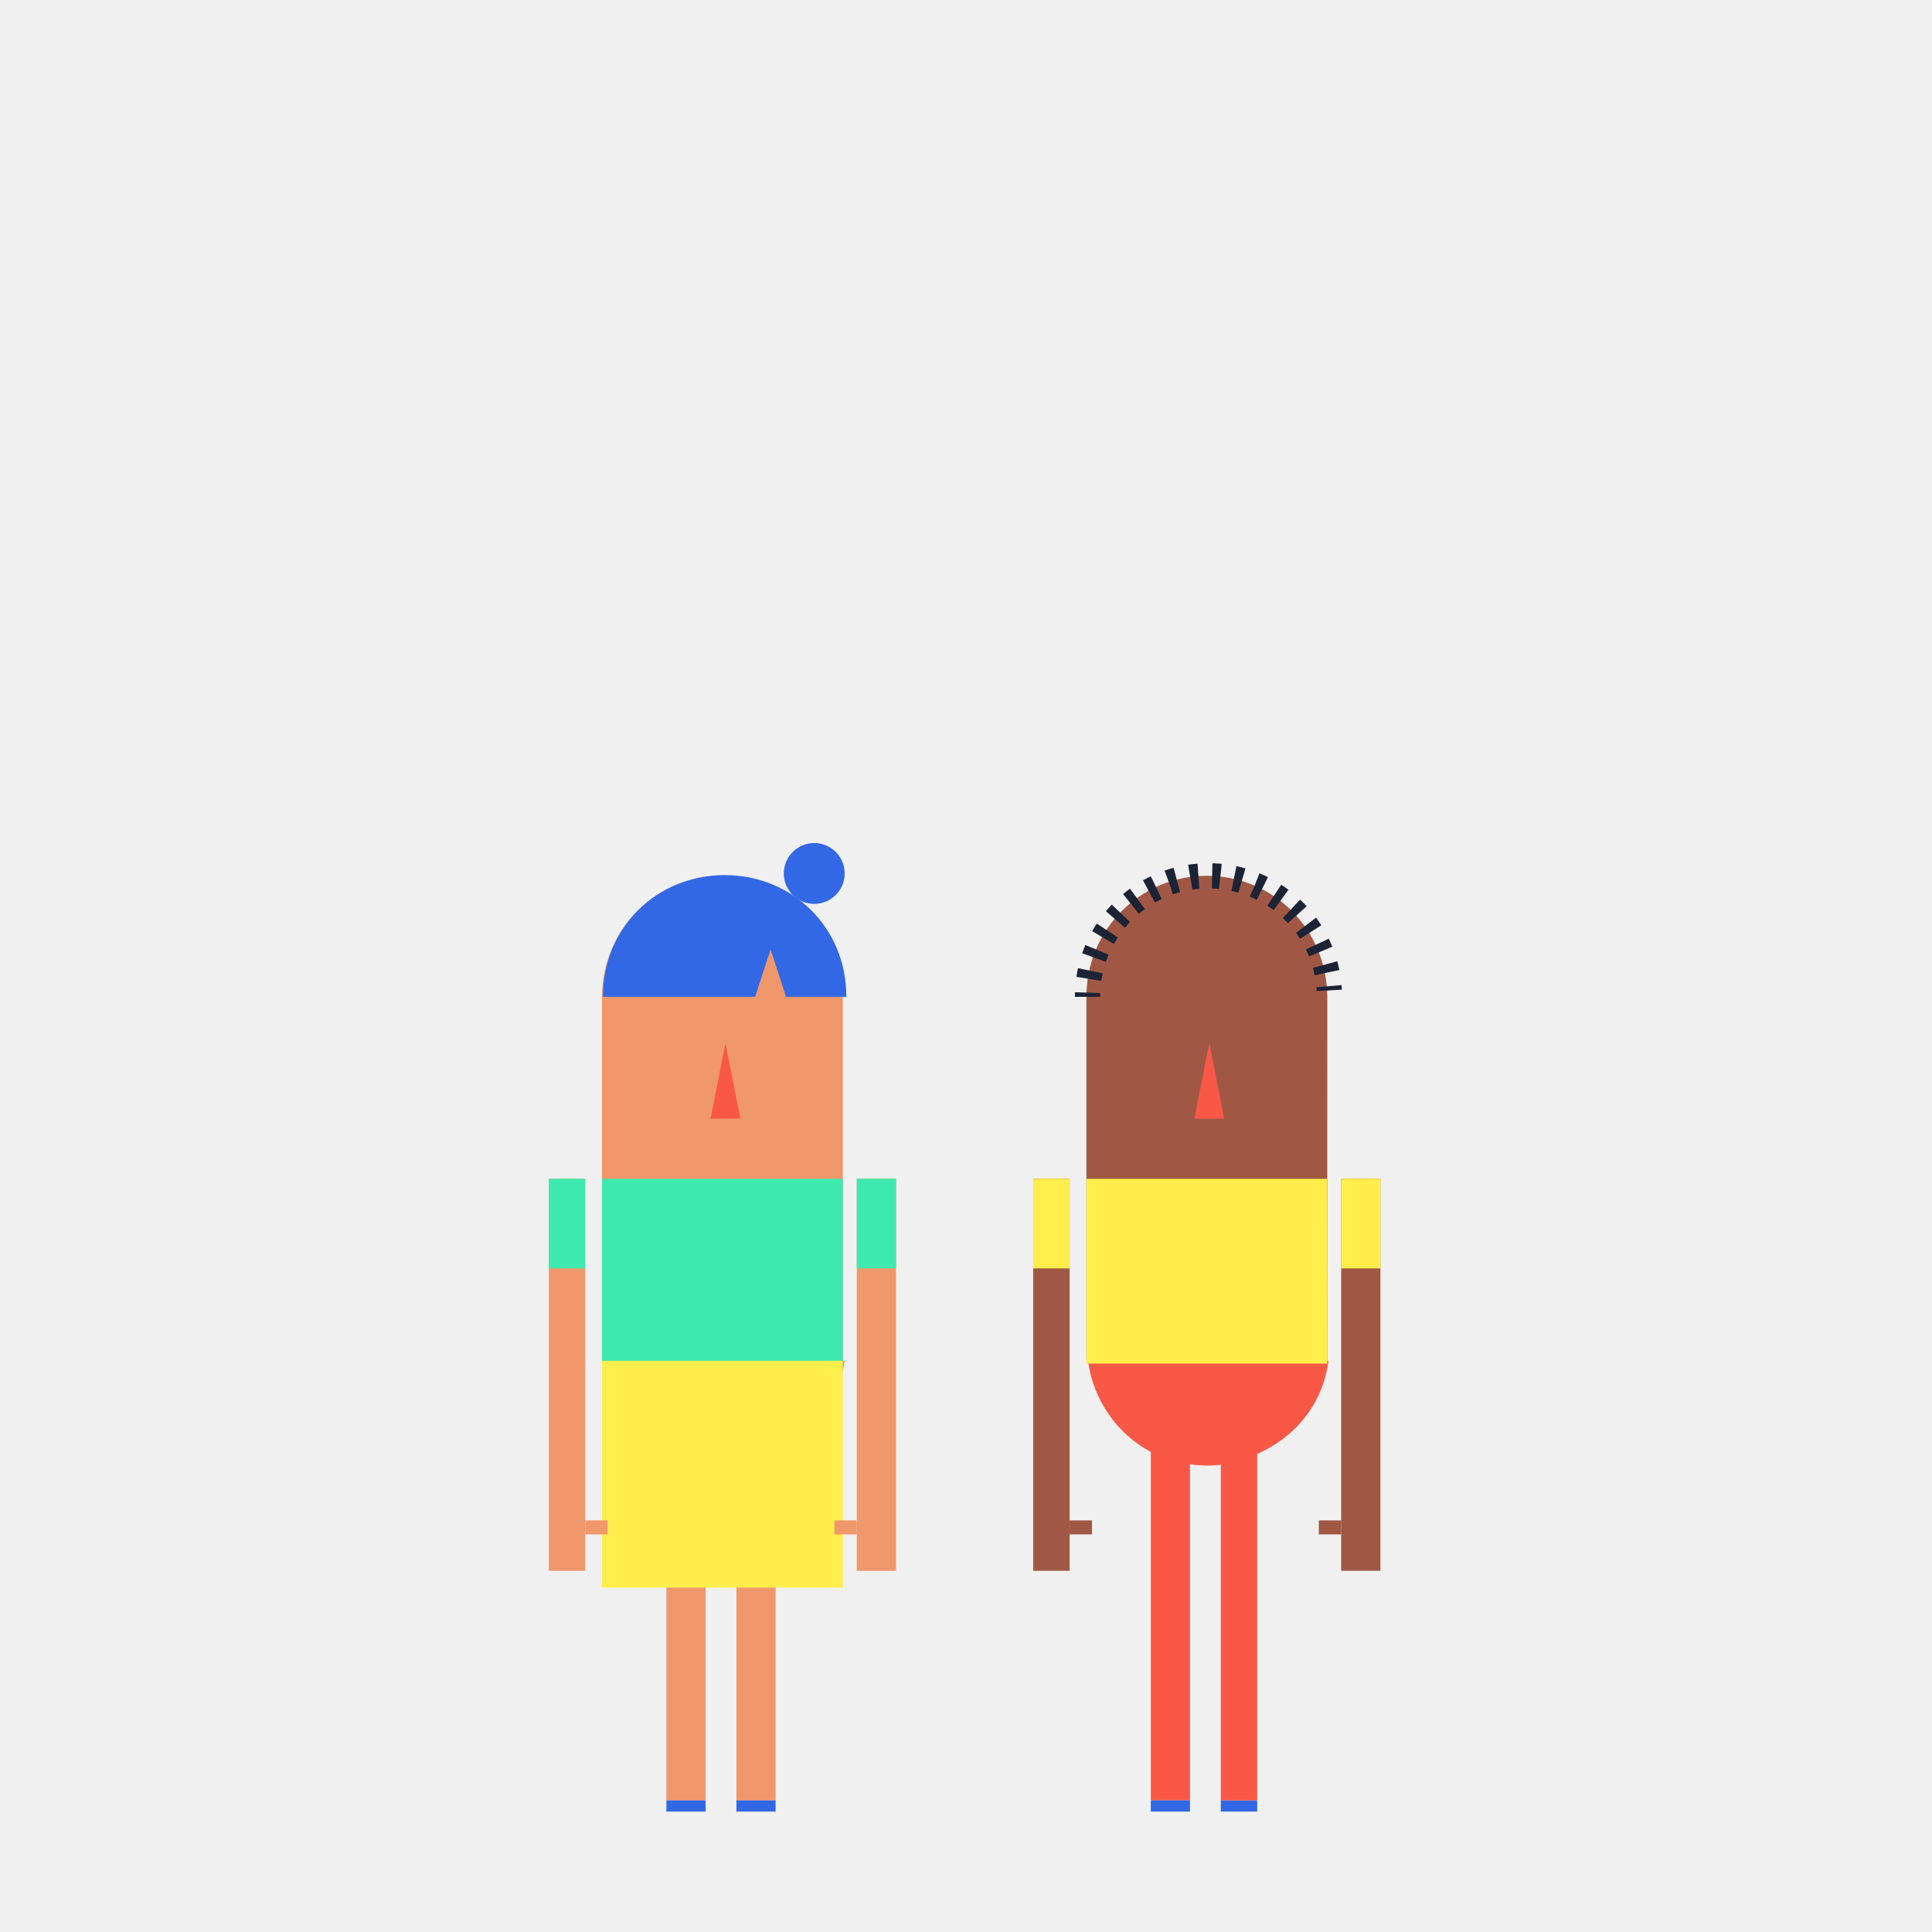
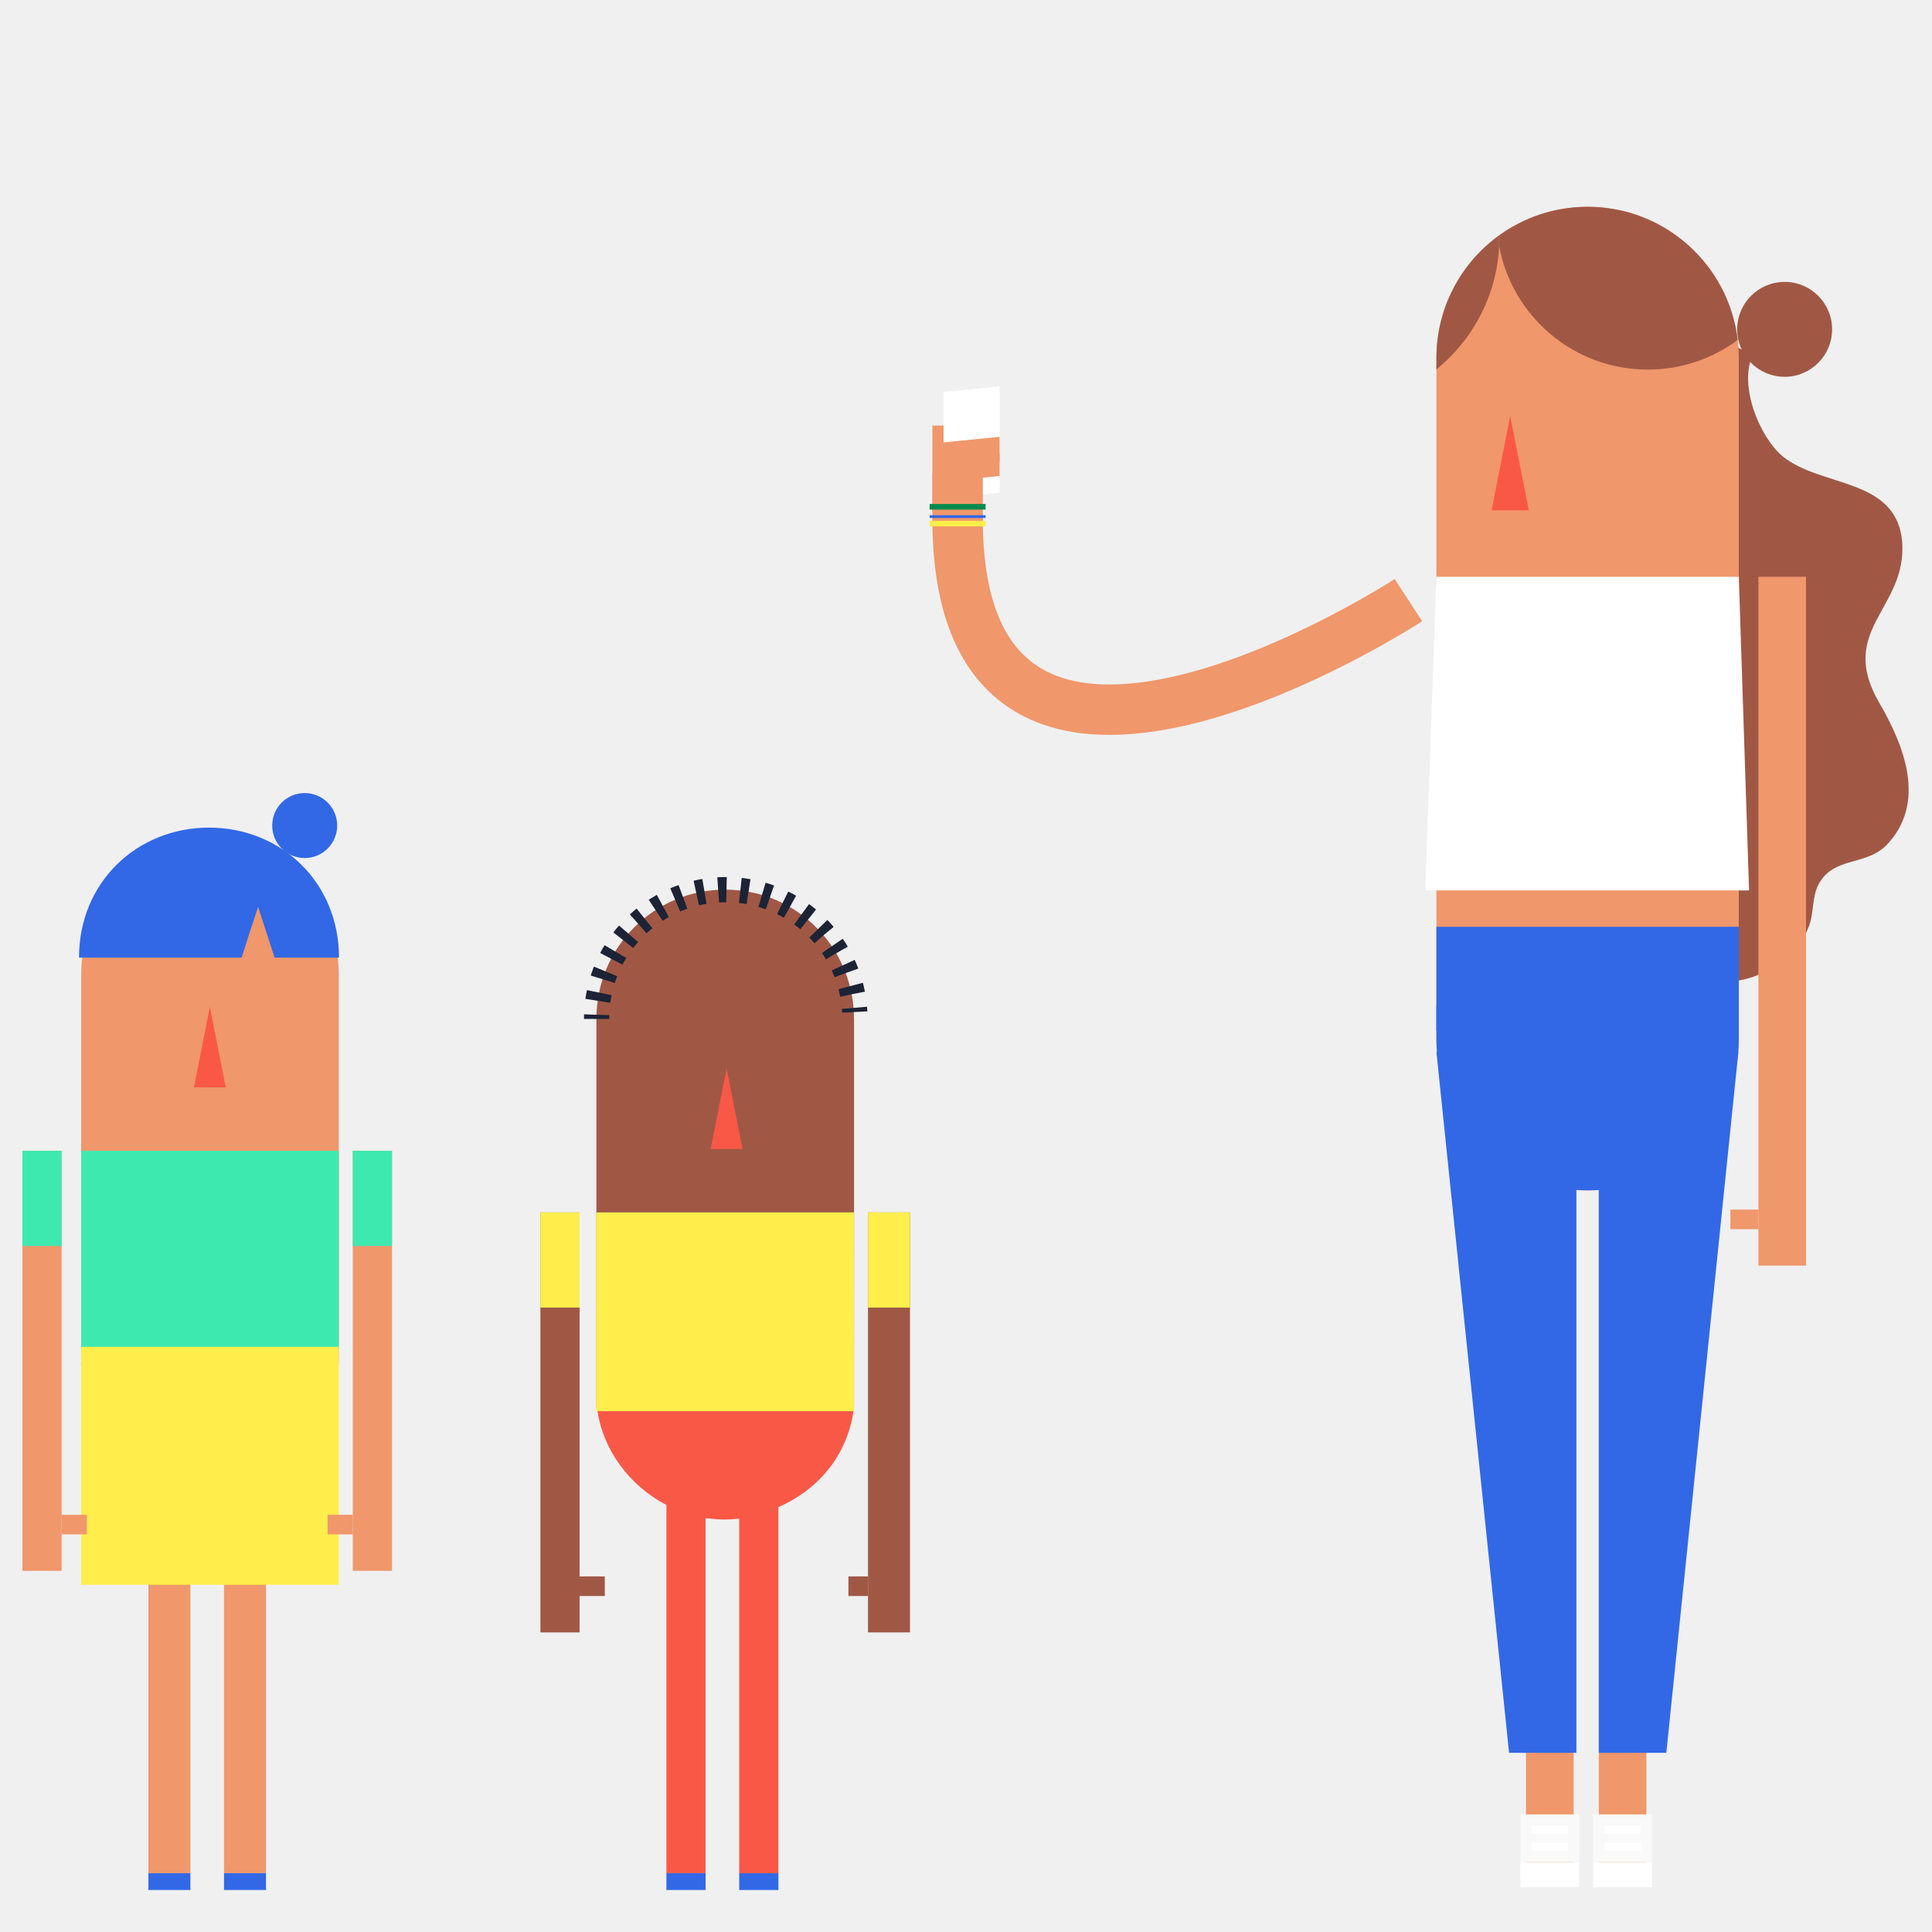
<svg xmlns="http://www.w3.org/2000/svg" version="1.1" id="Capa_1" x="0px" y="0px" width="690px" height="690px" viewBox="0 0 690 690" enable-background="new 0 0 690 690" xml:space="preserve">
-   <rect x="-1567" y="-55" display="none" fill="#53B0E3" width="2325" height="800" />
+   <polygon fill="#FFFFFF" points="337,140 337,178 357,176 357,138 " />
+   <rect x="545" y="408" fill="#F0976B" width="17" height="266" />
+   <rect x="543" y="665" fill="#FFFFFF" width="21" height="9" />
+   <rect x="543" y="648" fill="#F9F9F9" width="21" height="17" />
+   <path fill="#F0976B" d="M75,301.726c-25.501,0-46,20.673-46,46.177V487h-0.106c2.893,22,22.249,40.279,45.751,40.279  S117.503,509,120.396,487H121V347.902C121,322.398,100.501,301.726,75,301.726z" />
+   <polygon fill="#FA5847" points="74.948,388.341 80.632,388.341 77.789,373.99 74.948,359.576 72.107,373.957 69.27,388.341 " />
+   <rect x="80" y="537" fill="#F0976B" width="15" height="132" />
+   <rect x="80" y="669" fill="#3268E6" width="15" height="6" />
+   <rect x="53" y="537" fill="#F0976B" width="15" height="132" />
+   <rect x="53" y="669" fill="#3268E6" width="15" height="6" />
+   <rect x="29" y="411" fill="#3EE9AF" width="92" height="71" />
+   <rect x="29" y="481" fill="#FFEE4C" width="92" height="85" />
  <g>
-     <path fill="#F0976B" d="M258,312.784c-23.877,0-43,19.356-43,43.236V486h0.963c2.709,21,20.832,37.714,42.837,37.714   S298.928,507,301.638,486H301V356.02C301,332.14,281.878,312.784,258,312.784z" />
-     <polygon fill="#FA5847" points="259.084,399.5 264.406,399.5 261.744,386.064 259.084,372.568 256.425,386.033 253.768,399.5  " />
-     <rect x="263" y="518" fill="#F0976B" width="14" height="125" />
-     <rect x="263" y="643" fill="#3268E6" width="14" height="4" />
-     <rect x="238" y="518" fill="#F0976B" width="14" height="125" />
-     <rect x="238" y="643" fill="#3268E6" width="14" height="4" />
-     <rect x="215" y="421" fill="#3EE9AF" width="86" height="66" />
-     <rect x="215" y="486" fill="#FFEE4C" width="86" height="81" />
+     <rect x="126" y="411" fill="#F0976B" width="14" height="150" />
+     <rect x="117" y="541" fill="#F0976B" width="9" height="7" />
+   </g>
+   <rect x="126" y="411" fill="#3EE9AF" width="14" height="34" />
+   <g>
+     <rect x="8" y="411" fill="#F0976B" width="14" height="150" />
+     <rect x="22" y="541" fill="#F0976B" width="9" height="7" />
+   </g>
+   <rect x="8" y="411" fill="#3EE9AF" width="14" height="34" />
+   <path fill="#3268E6" d="M74.645,295.577C49.006,295.577,28.221,315,28.221,342h58.072l2.944-9.207l2.94-8.937l2.941,9.07L98.059,342  h23.01C121.068,315,100.283,295.577,74.645,295.577z" />
+   <circle fill="#3268E6" cx="108.821" cy="294.836" r="11.606" />
+   <path fill="#A05845" d="M305,502.407L305,502.407v-138.5c0-25.504-20.499-46.177-46-46.177c-25.502,0-46,20.673-46,46.177v138.812  l0,0" />
+   <polygon fill="#FA5847" points="259.502,410.345 265.186,410.345 262.343,395.994 259.502,381.581 256.662,395.962 253.823,410.345   " />
+   <rect x="264" y="669" fill="#3268E6" width="14" height="6" />
+   <path fill="#FA5847" d="M304.949,503h-91.695C215.203,518,225,530.673,238,537.502V669h14V542.194c3,0.321,4.469,0.492,6.758,0.492  c1.767,0,3.242-0.11,5.242-0.304V669h14V538.256C293,531.654,302.926,519,304.949,503z" />
+   <rect x="238" y="669" fill="#3268E6" width="14" height="6" />
+   <g>
+     <rect x="310" y="433" fill="#A05845" width="15" height="150" />
+     <rect x="303" y="563" fill="#A05845" width="7" height="7" />
+   </g>
+   <g>
+     <rect x="193" y="433" fill="#A05845" width="14" height="150" />
+     <rect x="207" y="563" fill="#A05845" width="9" height="7" />
+   </g>
+   <g>
+     <path fill="#A05845" d="M670.988,250.692c-14.849-25.873,10.024-33.231,8.377-57.088c-1.996-23.142-28.685-19.332-42.685-30.604   c-8.468-7.123-15.776-25.625-10.684-36.251l-48.225-23.555c-17.56,10.01-27.076,34.063-33.092,52.109   c-9.709,28.952-9.51,50.328,13.146,72.921c5.761,6.361,15.784,11.256,18.362,20.496c2.582,9.241-2.696,16.416,2.013,24.923   c7.26,14.186,30.8,16.817,19.943,37.228c-4.562,7.525-13.086,10.455-12.287,19.712c0.781,7.475,9.755,14.518,16.197,17.665   c16.099,6.977,37.76-1.064,44.021-17.512c2.431-6.793,0.234-13.187,6.594-18.946c6.011-5.044,14.219-3.695,20.578-9.455   C688.783,286.87,679.678,265.576,670.988,250.692z" />
+   </g>
+   <g>
+     <rect x="213" y="433" fill="#FFEE4C" width="92" height="71" />
+     <rect x="310" y="433" fill="#FFEE4C" width="15" height="34" />
+     <rect x="193" y="433" fill="#FFEE4C" width="14" height="34" />
+   </g>
+   <polyline fill="#A05845" points="213,364 213,502.407 213,502.407 " />
+   <g>
    <g>
-       <rect x="306" y="421" fill="#F0976B" width="14" height="140" />
-       <rect x="298" y="543" fill="#F0976B" width="8" height="5" />
+       <path fill="none" stroke="#1B2335" stroke-width="9" stroke-miterlimit="10" d="M305.271,361.43c-0.026-0.501-0.061-1-0.104-1.497    " />
+       <path fill="none" stroke="#1B2335" stroke-width="9" stroke-miterlimit="10" stroke-dasharray="2.968,4.947" d="    M304.486,355.034c-4.131-21.259-22.82-37.304-45.288-37.304c-24.163,0-43.956,18.56-45.968,42.202" />
+       <path fill="none" stroke="#1B2335" stroke-width="9" stroke-miterlimit="10" d="M213.086,362.407    c-0.016,0.498-0.023,0.998-0.023,1.5" />
    </g>
-     <rect x="306" y="421" fill="#3EE9AF" width="14" height="32" />
-     <g>
-       <rect x="196" y="421" fill="#F0976B" width="13" height="140" />
-       <rect x="209" y="543" fill="#F0976B" width="8" height="5" />
-     </g>
-     <rect x="196" y="421" fill="#3EE9AF" width="13" height="32" />
-     <path fill="#3268E6" d="M258.8,312.533c-24.005,0-43.467,18.467-43.467,43.467h54.373l2.757-8.564l2.754-8.34l2.754,8.451   l2.753,8.453h21.544C302.268,331,282.806,312.533,258.8,312.533z" />
-     <circle fill="#3268E6" cx="290.8" cy="311.951" r="10.867" />
-     <path fill="#A05845" d="M474,485.7L474,485.7V356.02c0-23.879-19.123-43.236-43-43.236s-43,19.356-43,43.236V485.7l0,0" />
-     <polygon fill="#FA5847" points="431.885,399.5 437.206,399.5 434.544,386.064 431.885,372.568 429.225,386.033 426.567,399.5  " />
-     <rect x="436" y="643" fill="#3268E6" width="13" height="4" />
-     <path fill="#FA5847" d="M474.438,486h-85.856C390.407,500,399,512.164,411,518.56V643h14V522.952c2,0.301,4.066,0.462,6.209,0.462   c1.654,0,2.791-0.104,4.791-0.285V643h13V519.264C463,513.084,472.542,501,474.438,486z" />
-     <rect x="411" y="643" fill="#3268E6" width="14" height="4" />
-     <g>
-       <rect x="479" y="421" fill="#A05845" width="14" height="140" />
-       <rect x="471" y="543" fill="#A05845" width="8" height="5" />
-     </g>
-     <g>
-       <rect x="369" y="421" fill="#A05845" width="13" height="140" />
-       <rect x="382" y="543" fill="#A05845" width="8" height="5" />
-     </g>
-     <g>
-       <rect x="388" y="421" fill="#FFEE4C" width="86" height="66" />
-       <rect x="479" y="421" fill="#FFEE4C" width="14" height="32" />
-       <rect x="369" y="421" fill="#FFEE4C" width="13" height="32" />
-     </g>
-     <polyline fill="#A05845" points="388,356 388,485.7 388,485.7  " />
-     <g>
-       <g>
-         <path fill="none" stroke="#1B2335" stroke-width="9" stroke-miterlimit="10" d="M474.739,353.699     c-0.026-0.501-0.062-1-0.104-1.496" />
-         <path fill="none" stroke="#1B2335" stroke-width="9" stroke-miterlimit="10" stroke-dasharray="2.942,4.903" d="     M473.933,347.351c-4.008-19.724-21.424-34.567-42.333-34.567c-22.545,0-41.026,17.257-43.019,39.284" />
-         <path fill="none" stroke="#1B2335" stroke-width="9" stroke-miterlimit="10" d="M388.429,354.52     c-0.017,0.498-0.025,0.998-0.025,1.5" />
-       </g>
-     </g>
-     <path fill="#A05845" d="M474,485.7L474,485.7V356.02c0-0.778-0.021-1.552-0.061-2.32" />
  </g>
+   <path fill="#A05845" d="M305,502.407L305,502.407v-138.5c0-0.831-0.021-1.658-0.064-2.478" />
+   <path fill="#F0976B" d="M567,73.854c-29.847,0-54,24.196-54,54.044v243.199c0,29.847,24.153,54.045,54,54.045s54-24.198,54-54.045  V127.899C621,98.05,596.847,73.854,567,73.854z" />
+   <polygon fill="#FA5847" points="539.355,182.25 546.008,182.25 542.68,165.455 539.355,148.585 536.031,165.416 532.709,182.25 " />
+   <rect x="571" y="408" fill="#F0976B" width="17" height="266" />
+   <polygon fill="#FFFFFF" points="624.668,318 509.001,318 513,206 621,206 " />
+   <g>
+     <rect x="628" y="206" fill="#F0976B" width="17" height="246" />
+     <rect x="618" y="432" fill="#F0976B" width="10" height="7" />
+   </g>
+   <path fill="#3268E6" d="M513,359v12.098c0,29.847,24.153,54.045,54,54.045s54-24.198,54-54.045V359H513z" />
+   <rect x="513" y="331" fill="#3268E6" width="108" height="37" />
+   <rect x="547" y="652" fill="#FFFFFF" width="13" height="3" />
+   <rect x="547" y="658" fill="#FFFFFF" width="13" height="3" />
+   <rect x="569" y="665" fill="#FFFFFF" width="21" height="9" />
+   <rect x="569" y="648" fill="#F9F9F9" width="21" height="17" />
+   <rect x="573" y="652" fill="#FFFFFF" width="13" height="3" />
+   <rect x="573" y="658" fill="#FFFFFF" width="13" height="3" />
+   <circle fill="#A05845" cx="637.374" cy="117.625" r="16.948" />
+   <g>
+     <path fill="#A05845" d="M567,73.854c-11.772,0-22.65,3.776-31.519,10.167c0.003,0.244,0.019,0.484,0.019,0.729   c0,1.053-0.027,2.1-0.08,3.141C540.068,112.988,562.057,132,588.5,132c12.023,0,23.127-3.935,32.101-10.58   C617.403,94.628,594.652,73.854,567,73.854z" />
+     <path fill="#A05845" d="M535.42,87.891c-0.211-1.139-0.387-2.29-0.524-3.452C521.609,94.283,513,110.082,513,127.899v4.038   C525.965,121.414,534.515,105.664,535.42,87.891z" />
+     <path fill="#A05845" d="M535.42,87.891c0.053-1.041,0.08-2.087,0.08-3.141c0-0.245-0.016-0.485-0.019-0.729   c-0.194,0.14-0.394,0.275-0.586,0.417C535.033,85.601,535.209,86.751,535.42,87.891z" />
+   </g>
+   <path fill="none" stroke="#F0976B" stroke-width="18" stroke-miterlimit="10" d="M503,214.333c0,0-161,105-161-29" />
+   <rect x="333" y="152" fill="#F0976B" width="4" height="31" />
+   <rect x="333" y="169" fill="#F0976B" width="18" height="18" />
+   <polygon fill="#F0976B" points="357,156 337,158 337,165 357,165 " />
+   <polygon fill="#F0976B" points="337,172 357,170 357,162 337,162 " />
+   <line fill="none" stroke="#008B4C" stroke-width="2" stroke-miterlimit="10" x1="332" y1="181" x2="352" y2="181" />
+   <line fill="none" stroke="#3268E6" stroke-miterlimit="10" x1="332" y1="184.5" x2="352" y2="184.5" />
+   <line fill="none" stroke="#FFEE4C" stroke-width="2" stroke-miterlimit="10" x1="332" y1="187" x2="352" y2="187" />
+   <path fill="#A05845" d="M621.901,115.467c-0.513,1.451-0.8,2.943-0.882,4.463l1.062-3.715  C622.032,115.972,621.975,115.724,621.901,115.467z" />
+   <path fill="#A05845" d="M621,120c0.007-0.004,0.011-0.01,0.018-0.015c0.001-0.019,0.001-0.037,0.002-0.055L621,120z" />
+   <path fill="#A05845" d="M623,113c-0.452,0.805-0.803,1.631-1.099,2.467c0.073,0.256,0.131,0.504,0.18,0.749L623,113z" />
+   <path fill="#A05845" d="M622.081,116.216l-1.062,3.715c-0.001,0.018-0.001,0.036-0.002,0.055  C622.15,119.216,622.411,117.867,622.081,116.216z" />
+   <polygon fill="#3268E6" points="563,425 513,375.625 538.956,626 563,626 " />
+   <polygon fill="#3268E6" points="620.859,375.625 571,425 571,626 595.118,626 " />
</svg>
